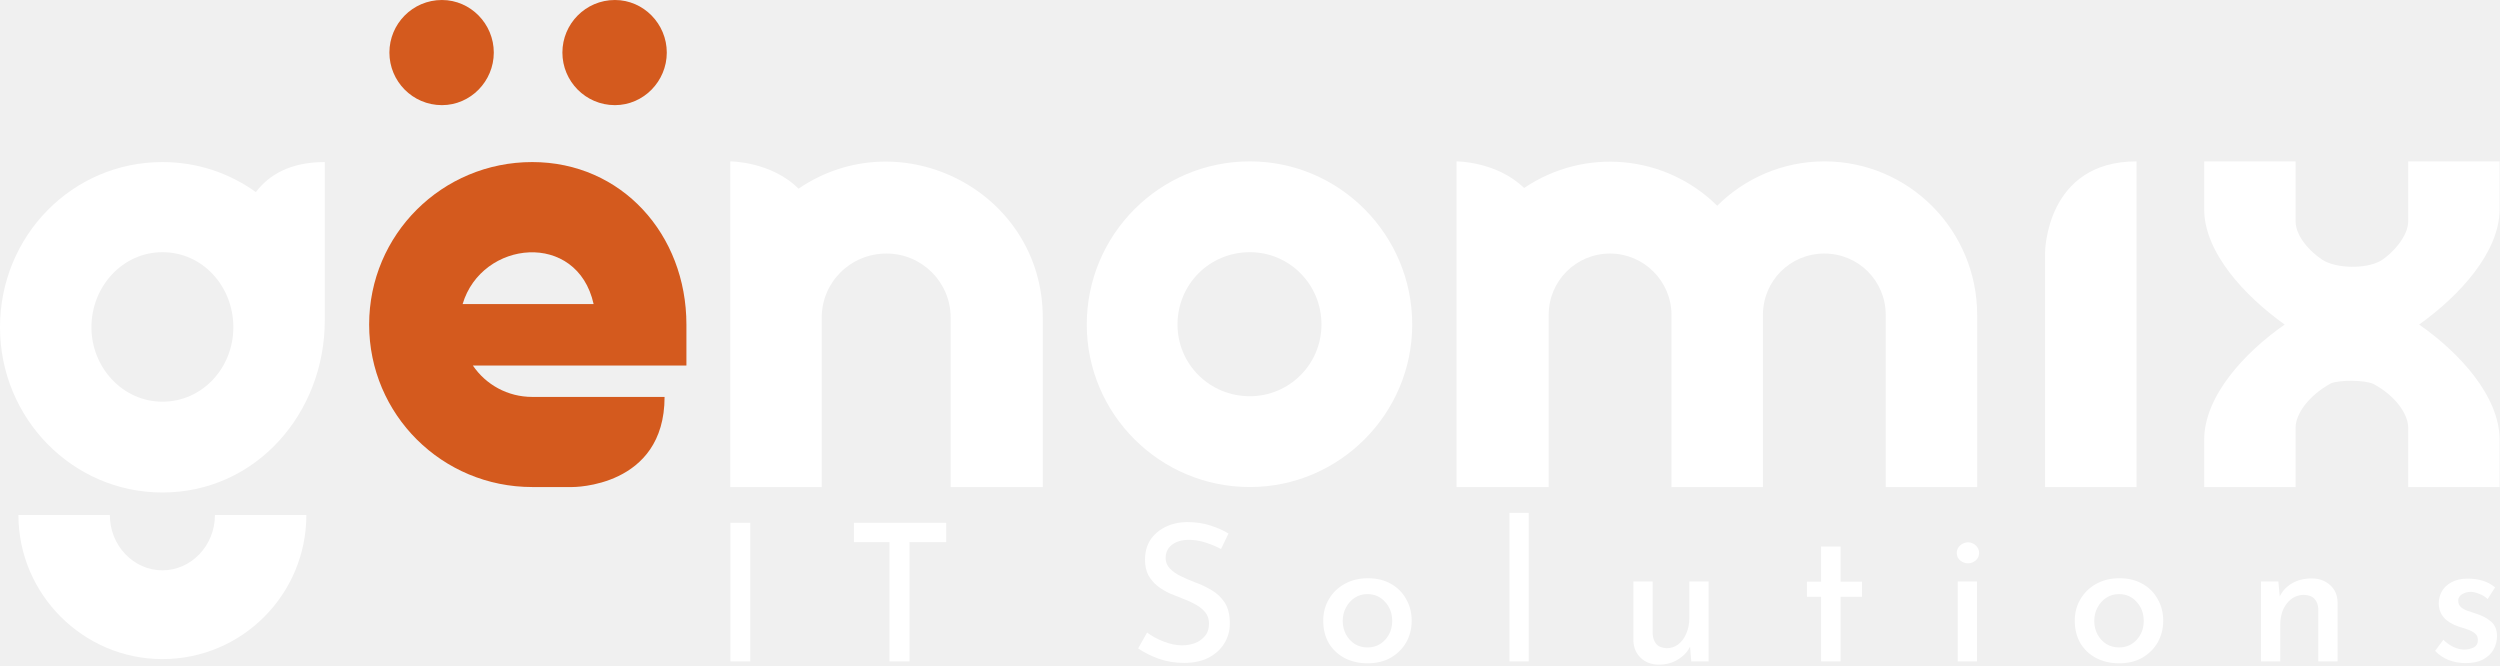
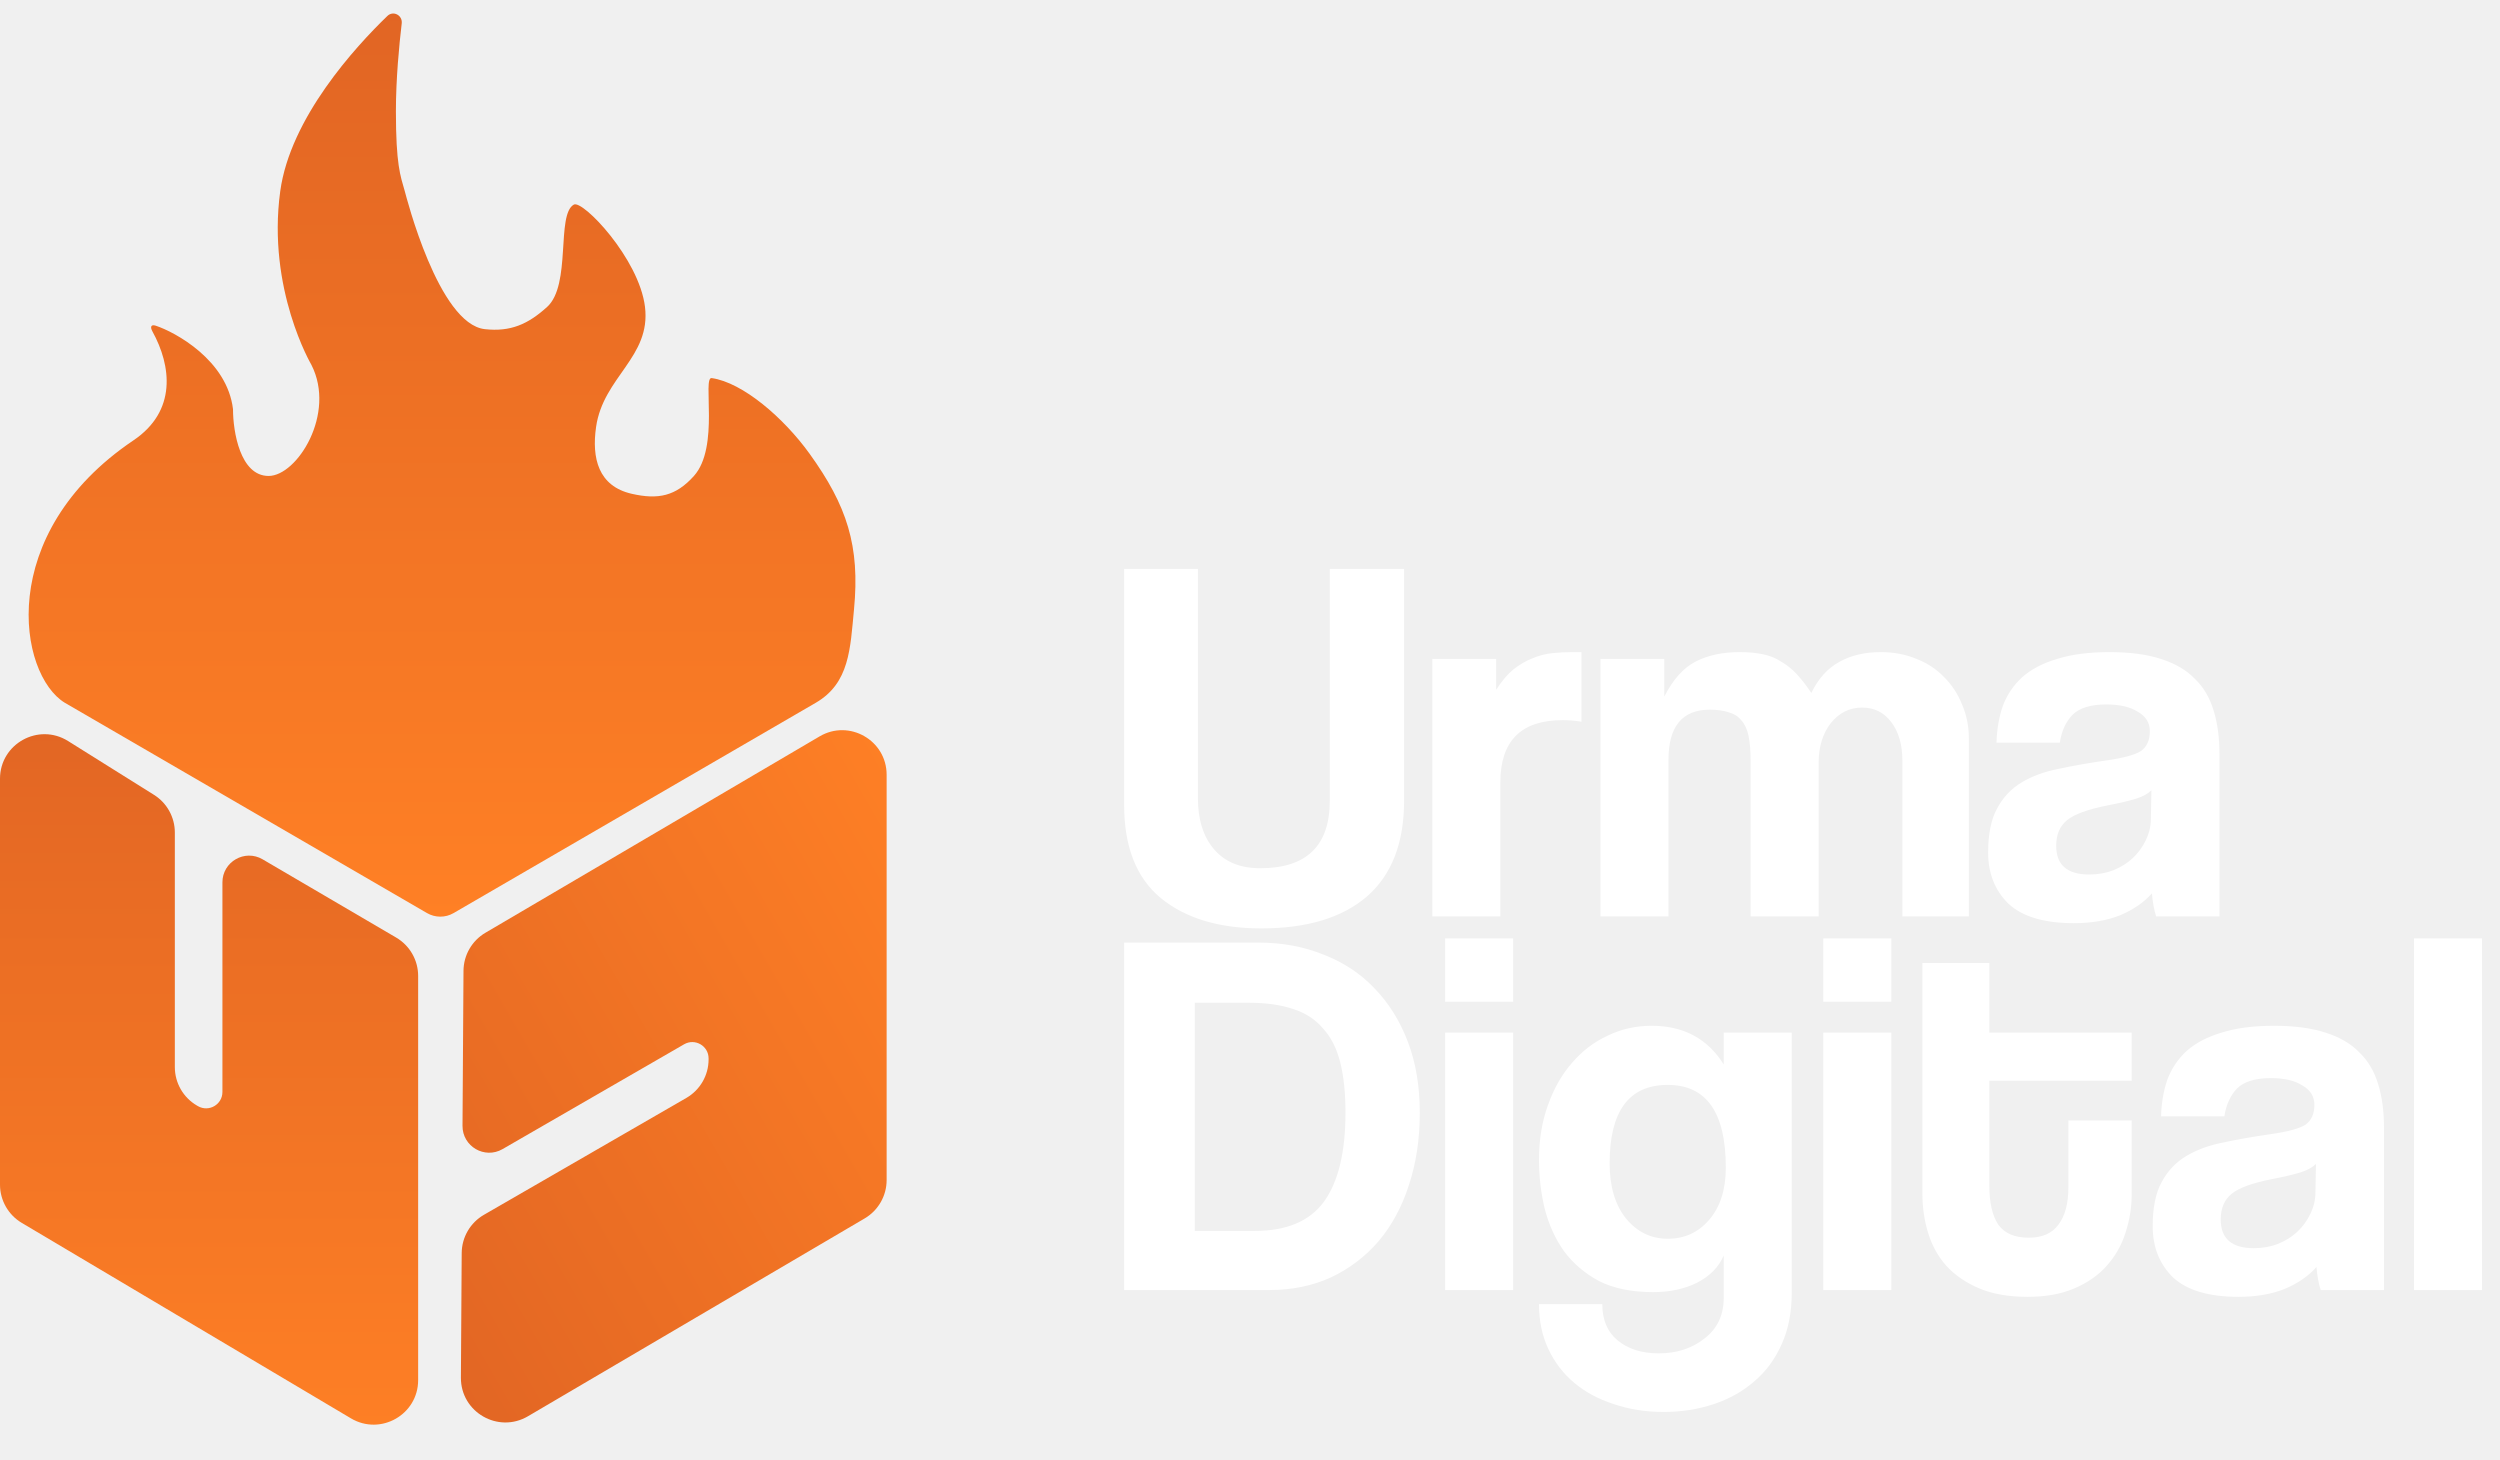
- <svg xmlns="http://www.w3.org/2000/svg" width="3457" height="920" viewBox="0 0 3457 920" fill="none">
-   <path d="M224.552 224.1C272.67 224.1 317.015 239.206 353.811 265.64C371.737 242.038 400.986 224.1 449.104 224.1V443.125C449.104 571.518 353.811 681.029 224.552 681.029C100.011 681.029 0 578.127 0 452.565C0 326.06 100.011 224.1 224.552 224.1ZM25.474 712.184H151.903C151.903 754.667 184.925 788.653 224.552 788.653C264.179 788.653 297.201 754.667 297.201 712.184H423.63C423.63 821.696 334.941 911.382 224.552 911.382C115.107 911.382 25.474 821.696 25.474 712.184ZM224.552 348.718C169.829 348.718 126.428 395.921 126.428 452.565C126.428 508.265 169.829 555.469 224.552 555.469C280.218 555.469 322.676 508.265 322.676 452.565C322.676 395.921 280.218 348.718 224.552 348.718Z" fill="white" />
-   <path d="M1104.19 260.919C1245.71 164.624 1441.96 264.695 1441.96 439.348V673.477H1314.58V439.348C1314.58 390.257 1274.96 350.606 1225.9 350.606C1175.89 350.606 1136.26 390.257 1136.26 439.348V673.477H1009.84V223.156C1009.84 223.156 1066.45 223.156 1104.19 260.919Z" fill="white" />
-   <path d="M1728.27 673.477C1603.73 673.477 1502.78 572.462 1502.78 448.789C1502.78 324.172 1603.73 223.156 1728.27 223.156C1851.87 223.156 1952.82 324.172 1952.82 448.789C1952.82 572.462 1851.87 673.477 1728.27 673.477ZM1728.27 348.718C1672.6 348.718 1628.26 393.089 1628.26 448.789C1628.26 503.545 1672.6 547.916 1728.27 547.916C1782.99 547.916 1827.34 503.545 1827.34 448.789C1827.34 393.089 1782.99 348.718 1728.27 348.718Z" fill="white" />
-   <path d="M2374.56 284.521C2412.3 246.758 2465.13 223.156 2522.69 223.156C2639.68 223.156 2734.03 318.507 2734.03 435.572V673.477H2607.6V435.572C2607.6 388.368 2569.86 350.606 2522.69 350.606C2475.51 350.606 2437.77 388.368 2437.77 435.572V673.477H2311.34V435.572C2311.34 388.368 2272.66 350.606 2226.43 350.606C2179.25 350.606 2141.51 388.368 2141.51 435.572V673.477H2014.14V223.156C2014.14 223.156 2069.81 223.156 2107.55 259.975C2191.52 203.331 2302.85 213.716 2374.56 284.521Z" fill="white" />
-   <path d="M2954.37 223.156V673.477H2827.94V348.718C2827.94 348.718 2828.89 223.156 2954.37 223.156Z" fill="white" />
-   <path d="M3047.93 289.241V223.156H3174.36V306.235C3174.36 322.284 3187.57 343.053 3211.16 359.102C3230.03 371.375 3270.6 372.319 3291.36 360.99C3307.4 351.55 3330.04 327.004 3330.04 306.235V223.156H3456.47V289.241C3456.47 348.718 3400.8 409.138 3345.14 448.789C3400.8 487.496 3456.47 547.916 3456.47 608.337V673.477H3330.04V591.343C3330.04 572.462 3312.11 546.972 3281.92 530.923C3269.66 525.258 3235.69 525.259 3223.42 529.979C3192.29 546.972 3174.36 572.462 3174.36 591.343V673.477H3047.93V608.337C3047.93 547.916 3103.6 487.496 3159.27 448.789C3103.6 409.138 3047.93 348.718 3047.93 289.241Z" fill="white" />
-   <path fill-rule="evenodd" clip-rule="evenodd" d="M949.172 448.789V505.433H653.858C671.784 531.867 701.976 548.86 735.942 548.86H918.98C918.98 674.422 791.608 673.477 791.608 673.477H735.942C611.4 673.477 510.446 573.406 510.446 448.789C510.446 324.172 611.4 224.1 735.942 224.1C859.54 224.1 949.172 324.172 949.172 448.789ZM639.705 420.467H820.856C798.212 318.507 666.123 331.724 639.705 420.467Z" fill="#D45A1E" />
-   <path d="M850.325 1.14819e-06C889.952 1.14819e-06 922.031 33.042 922.031 72.693C922.031 112.344 889.952 145.387 850.325 145.387C809.755 145.387 777.676 112.344 777.676 72.693C777.676 33.042 809.755 1.14819e-06 850.325 1.14819e-06Z" fill="#D45A1E" />
-   <path d="M611.11 0C650.737 0 682.816 33.042 682.816 72.693C682.816 112.344 650.737 145.387 611.11 145.387C570.54 145.387 538.461 112.344 538.461 72.693C538.461 33.042 570.54 0 611.11 0Z" fill="#D45A1E" />
-   <path d="M1010.01 722.951H1037.49V914.568H1010.01V722.951Z" fill="white" />
-   <path d="M1180.8 722.951H1308.38V749.645H1257.66V914.568H1229.93V749.645H1180.8V722.951Z" fill="white" />
-   <path d="M1688.45 759.16C1681.76 755.636 1674.54 752.64 1666.79 750.173C1659.04 747.707 1651.56 746.473 1644.34 746.473C1634.3 746.473 1626.38 748.764 1620.57 753.345C1614.76 757.75 1611.85 763.917 1611.85 771.846C1611.85 777.308 1613.79 782.066 1617.66 786.118C1621.54 790.171 1626.55 793.695 1632.72 796.69C1638.88 799.685 1645.4 802.505 1652.26 805.148C1660.19 807.967 1667.85 811.579 1675.24 815.984C1682.64 820.213 1688.72 825.939 1693.47 833.163C1698.22 840.388 1700.6 850.079 1700.6 862.236C1700.6 872.28 1698.05 881.442 1692.94 889.724C1687.83 898.005 1680.53 904.612 1671.02 909.546C1661.69 914.303 1650.42 916.682 1637.21 916.682C1624.88 916.682 1613.17 914.744 1602.08 910.868C1591.16 906.815 1581.74 902.058 1573.81 896.595L1586.23 874.658C1592.39 879.416 1599.96 883.557 1608.95 887.081C1617.93 890.605 1626.47 892.367 1634.57 892.367C1640.55 892.367 1646.37 891.397 1652 889.459C1657.63 887.345 1662.3 884.085 1666 879.68C1669.87 875.275 1671.81 869.461 1671.81 862.236C1671.81 856.246 1670.14 851.136 1666.79 846.907C1663.45 842.678 1659.04 839.066 1653.58 836.071C1648.3 833.075 1642.58 830.432 1636.42 828.142C1630.43 825.851 1624.27 823.384 1617.93 820.741C1611.76 817.922 1606.04 814.486 1600.76 810.434C1595.65 806.381 1591.42 801.447 1588.08 795.633C1584.91 789.642 1583.32 782.418 1583.32 773.96C1583.32 763.565 1585.7 754.578 1590.46 747.002C1595.39 739.425 1602.17 733.434 1610.79 729.029C1619.42 724.624 1629.28 722.246 1640.38 721.893C1653.06 721.893 1664.15 723.479 1673.66 726.651C1683.17 729.646 1691.53 733.346 1698.75 737.751L1688.45 759.16Z" fill="white" />
-   <path d="M1829.77 858.272C1829.77 847.171 1832.42 837.216 1837.7 828.406C1842.98 819.42 1850.29 812.372 1859.62 807.262C1868.95 802.152 1879.61 799.597 1891.58 799.597C1903.73 799.597 1914.3 802.152 1923.28 807.262C1932.44 812.372 1939.48 819.42 1944.41 828.406C1949.52 837.216 1952.07 847.171 1952.07 858.272C1952.07 869.373 1949.52 879.416 1944.41 888.402C1939.3 897.212 1932.17 904.26 1923.01 909.546C1914.03 914.656 1903.38 917.211 1891.05 917.211C1879.43 917.211 1868.95 914.832 1859.62 910.075C1850.46 905.317 1843.16 898.534 1837.7 889.724C1832.42 880.737 1829.77 870.254 1829.77 858.272ZM1856.72 858.536C1856.72 865.408 1858.21 871.663 1861.21 877.301C1864.2 882.764 1868.25 887.169 1873.36 890.516C1878.64 893.688 1884.45 895.274 1890.79 895.274C1900.83 895.274 1909.02 891.75 1915.35 884.702C1921.87 877.654 1925.13 868.932 1925.13 858.536C1925.13 848.14 1921.87 839.419 1915.35 832.371C1909.02 825.146 1900.83 821.534 1890.79 821.534C1884.27 821.534 1878.46 823.208 1873.36 826.556C1868.25 829.904 1864.2 834.397 1861.21 840.035C1858.21 845.674 1856.72 851.841 1856.72 858.536Z" fill="white" />
-   <path d="M2087.26 709.207H2113.94V914.568H2087.26V709.207Z" fill="white" />
-   <path d="M2294.03 919.061C2283.82 919.061 2275.45 915.977 2268.94 909.81C2262.42 903.643 2258.99 895.714 2258.63 886.023V804.09H2285.31V876.509C2285.66 882.323 2287.34 886.992 2290.33 890.516C2293.32 894.04 2298.08 895.979 2304.59 896.331C2310.58 896.331 2315.95 894.569 2320.71 891.045C2325.46 887.345 2329.16 882.323 2331.8 875.98C2334.62 869.637 2336.03 862.501 2336.03 854.572V804.09H2362.7V914.568H2338.67L2336.56 888.666L2337.61 892.895C2334.27 900.472 2328.63 906.727 2320.71 911.66C2312.96 916.594 2304.07 919.061 2294.03 919.061Z" fill="white" />
-   <path d="M2518.21 755.724H2545.15V804.355H2574.74V825.234H2545.15V914.568H2518.21V825.234H2498.67V804.355H2518.21V755.724Z" fill="white" />
-   <path d="M2707.13 804.09H2733.81V914.568H2707.13V804.09ZM2705.81 764.446C2705.81 760.393 2707.4 756.957 2710.57 754.138C2713.91 751.319 2717.52 749.909 2721.4 749.909C2725.27 749.909 2728.79 751.319 2731.96 754.138C2735.13 756.957 2736.72 760.393 2736.72 764.446C2736.72 768.851 2735.13 772.375 2731.96 775.018C2728.79 777.661 2725.27 778.982 2721.4 778.982C2717.52 778.982 2713.91 777.661 2710.57 775.018C2707.4 772.375 2705.81 768.851 2705.81 764.446Z" fill="white" />
-   <path d="M2868.99 858.272C2868.99 847.171 2871.64 837.216 2876.92 828.406C2882.2 819.42 2889.51 812.372 2898.84 807.262C2908.18 802.152 2918.83 799.597 2930.8 799.597C2942.95 799.597 2953.52 802.152 2962.5 807.262C2971.66 812.372 2978.7 819.42 2983.63 828.406C2988.74 837.216 2991.29 847.171 2991.29 858.272C2991.29 869.373 2988.74 879.416 2983.63 888.402C2978.52 897.212 2971.39 904.26 2962.24 909.546C2953.26 914.656 2942.6 917.211 2930.28 917.211C2918.65 917.211 2908.18 914.832 2898.84 910.075C2889.69 905.317 2882.38 898.534 2876.92 889.724C2871.64 880.737 2868.99 870.254 2868.99 858.272ZM2895.94 858.536C2895.94 865.408 2897.43 871.663 2900.43 877.301C2903.42 882.764 2907.47 887.169 2912.58 890.516C2917.86 893.688 2923.67 895.274 2930.01 895.274C2940.05 895.274 2948.24 891.75 2954.58 884.702C2961.09 877.654 2964.35 868.932 2964.35 858.536C2964.35 848.14 2961.09 839.419 2954.58 832.371C2948.24 825.146 2940.05 821.534 2930.01 821.534C2923.5 821.534 2917.68 823.208 2912.58 826.556C2907.47 829.904 2903.42 834.397 2900.43 840.035C2897.43 845.674 2895.94 851.841 2895.94 858.536Z" fill="white" />
-   <path d="M3150.52 804.09L3152.9 829.728L3151.84 826.027C3155.36 818.098 3161 811.755 3168.75 806.998C3176.67 802.24 3185.92 799.862 3196.48 799.862C3206.87 799.862 3215.41 802.945 3222.1 809.112C3228.79 815.103 3232.23 823.032 3232.4 832.899V914.568H3205.73V842.15C3205.55 836.511 3203.88 831.93 3200.71 828.406C3197.54 824.706 3192.61 822.768 3185.92 822.592C3176.58 822.592 3168.75 826.468 3162.41 834.221C3156.24 841.973 3153.16 851.929 3153.16 864.086V914.568H3126.48V804.09H3150.52Z" fill="white" />
-   <path d="M3409.26 916.946C3401.16 916.946 3393.42 915.537 3386.02 912.718C3378.62 909.722 3372.37 905.493 3367.27 900.031L3378.62 884.702C3383.2 889.107 3387.96 892.455 3392.89 894.745C3397.99 897.036 3402.75 898.181 3407.15 898.181C3412.26 898.181 3416.75 897.212 3420.62 895.274C3424.5 893.159 3426.43 889.724 3426.43 884.966C3426.43 881.09 3425.11 878.094 3422.47 875.98C3420.01 873.866 3416.84 872.104 3412.96 870.694C3409.09 869.284 3404.95 867.963 3400.55 866.73C3391.39 863.734 3384.35 859.505 3379.42 854.043C3374.66 848.405 3372.28 841.797 3372.28 834.221C3372.28 828.406 3373.69 822.944 3376.51 817.834C3379.5 812.548 3384 808.319 3389.98 805.148C3395.97 801.8 3403.36 800.126 3412.17 800.126C3419.92 800.126 3426.87 801.095 3433.04 803.033C3439.2 804.795 3444.92 807.879 3450.21 812.284L3439.9 828.406C3436.73 825.234 3432.95 822.856 3428.55 821.27C3424.32 819.508 3420.45 818.539 3416.92 818.363C3412.17 818.363 3408.03 819.508 3404.51 821.799C3400.99 823.913 3399.23 826.82 3399.23 830.52C3399.23 834.221 3400.46 837.216 3402.92 839.507C3405.39 841.621 3408.56 843.383 3412.43 844.793C3416.48 846.026 3420.53 847.347 3424.58 848.757C3432.68 851.4 3439.38 855.012 3444.66 859.593C3450.12 864.175 3452.85 870.87 3452.85 879.68C3452.85 886.376 3451.26 892.543 3448.09 898.181C3444.92 903.82 3440.08 908.401 3433.56 911.925C3427.23 915.272 3419.13 916.946 3409.26 916.946Z" fill="white" />
+ <svg xmlns="http://www.w3.org/2000/svg" width="281" height="164" viewBox="0 0 281 164" fill="none">
+   <path d="M0 133.154V87.531C0 83.602 4.324 81.208 7.654 83.294L17.306 89.339C18.765 90.253 19.652 91.854 19.652 93.576V119.943C19.652 121.73 20.605 123.38 22.152 124.274L22.25 124.33C23.472 125.036 25 124.154 25 122.742V99.176C25 96.858 27.517 95.416 29.517 96.587L44.528 105.382C46.059 106.279 47 107.921 47 109.696V155.125C47 159.001 42.78 161.403 39.447 159.424L2.447 137.453C0.93 136.552 0 134.918 0 133.154Z" fill="url(#paint0_linear_399_2663)" />
+   <path d="M97.19 136.95L59.339 159.19C55.993 161.155 51.781 158.727 51.806 154.847L51.895 140.841C51.906 139.066 52.858 137.43 54.395 136.543L77.145 123.408C78.692 122.515 79.645 120.864 79.645 119.078L79.645 118.964C79.645 117.553 78.117 116.671 76.895 117.377L56.486 129.16C54.478 130.319 51.971 128.861 51.986 126.543L52.097 109.12C52.108 107.359 53.045 105.734 54.563 104.841L92.124 82.769C95.457 80.81 99.657 83.214 99.657 87.08L99.657 132.639C99.657 134.411 98.719 136.052 97.19 136.95Z" fill="url(#paint1_linear_399_2663)" />
+   <path d="M47.983 102.623L7.296 78.998C2.064 75.831 -0.597 60.007 14.998 49.497C19.876 46.209 19.288 41.156 17.126 37.238C16.855 36.746 16.975 36.432 17.509 36.609C19.694 37.334 25.541 40.481 26.19 45.997C26.19 48.497 26.99 53.497 30.19 53.497C33.39 53.497 37.806 46.501 34.998 41C34.998 41 29.998 32.5 31.498 21.5C32.625 13.236 39.961 5.254 43.541 1.795C44.205 1.154 45.261 1.717 45.153 2.633C44.864 5.08 44.5 8.881 44.5 12.5C44.5 18.5 45 19.75 45.5 21.5C45.643 22 49.272 36.422 54.498 36.997C57.383 37.315 59.348 36.448 61.498 34.497C64.241 32.007 62.498 24.115 64.498 22.997C65.498 22.438 71.836 29.066 72.498 34.497C73.186 40.148 67.803 42.361 66.998 47.997C66.498 51.497 67.249 54.641 70.998 55.5C73.977 56.183 75.956 55.772 77.998 53.497C80.914 50.248 78.911 42.341 79.998 42.497C83.498 43 88.093 46.967 90.998 51C95.193 56.825 96.68 61.352 95.99 68.497C95.564 72.909 95.5 76.782 91.684 78.998L50.982 102.631C50.05 103.172 48.915 103.164 47.983 102.623Z" fill="url(#paint2_linear_399_2663)" />
+   <path d="M149.468 63.946H157.82V90.001C157.82 94.746 156.428 98.334 153.644 100.765C150.86 103.157 146.9 104.353 141.763 104.353C137.018 104.353 133.254 103.216 130.47 100.941C127.725 98.667 126.353 95.177 126.353 90.472V63.946H134.646V89.707C134.646 92.138 135.254 94.06 136.469 95.471C137.685 96.883 139.41 97.589 141.645 97.589C146.86 97.589 149.468 95.06 149.468 90.001V63.946ZM160.992 103V74.062H168.168V77.532C168.795 76.552 169.442 75.787 170.109 75.238C170.815 74.689 171.521 74.278 172.226 74.003C172.971 73.689 173.716 73.493 174.461 73.415C175.206 73.337 175.971 73.297 176.755 73.297H177.755V81.12C177.049 81.002 176.344 80.944 175.638 80.944C170.972 80.944 168.639 83.277 168.639 87.943V103H160.992ZM213.827 103V85.472C213.827 83.708 213.415 82.277 212.592 81.179C211.768 80.081 210.67 79.532 209.298 79.532C207.886 79.532 206.71 80.12 205.769 81.296C204.867 82.473 204.416 83.943 204.416 85.708V103H196.77V85.59C196.77 84.414 196.692 83.453 196.535 82.708C196.378 81.963 196.103 81.375 195.711 80.944C195.358 80.512 194.888 80.218 194.3 80.061C193.712 79.865 193.006 79.767 192.182 79.767C189.085 79.767 187.536 81.649 187.536 85.414V103H179.89V74.062H187.065V78.297C188.046 76.376 189.222 75.062 190.594 74.356C191.967 73.65 193.614 73.297 195.535 73.297C196.515 73.297 197.378 73.376 198.123 73.533C198.907 73.689 199.593 73.964 200.181 74.356C200.809 74.709 201.397 75.18 201.946 75.768C202.495 76.356 203.044 77.062 203.593 77.885C204.377 76.278 205.416 75.121 206.71 74.415C208.004 73.67 209.573 73.297 211.415 73.297C212.866 73.297 214.199 73.552 215.415 74.062C216.631 74.533 217.67 75.219 218.532 76.121C219.395 76.983 220.062 78.003 220.532 79.179C221.042 80.356 221.297 81.61 221.297 82.943V103H213.827ZM241.818 88.825C241.426 89.217 240.858 89.531 240.113 89.766C239.368 90.001 238.289 90.256 236.878 90.531C234.682 90.962 233.172 91.511 232.349 92.178C231.525 92.844 231.114 93.805 231.114 95.06C231.114 97.216 232.349 98.295 234.819 98.295C235.799 98.295 236.701 98.138 237.525 97.824C238.387 97.471 239.113 97.02 239.701 96.471C240.328 95.883 240.818 95.217 241.171 94.472C241.563 93.687 241.76 92.864 241.76 92.001L241.818 88.825ZM242.348 103C242.112 102.255 241.956 101.392 241.877 100.412C240.975 101.432 239.779 102.255 238.289 102.882C236.799 103.471 235.074 103.765 233.113 103.765C229.78 103.765 227.33 103.039 225.761 101.588C224.232 100.098 223.467 98.177 223.467 95.824C223.467 93.746 223.801 92.099 224.467 90.884C225.134 89.629 226.055 88.649 227.232 87.943C228.408 87.237 229.8 86.727 231.408 86.414C233.055 86.061 234.839 85.747 236.76 85.472C238.681 85.198 239.975 84.845 240.642 84.414C241.309 83.943 241.642 83.198 241.642 82.179C241.642 81.238 241.191 80.512 240.289 80.003C239.426 79.454 238.25 79.179 236.76 79.179C234.996 79.179 233.721 79.571 232.937 80.356C232.192 81.14 231.721 82.179 231.525 83.473H224.408C224.448 81.983 224.683 80.61 225.114 79.356C225.585 78.101 226.31 77.022 227.291 76.121C228.31 75.219 229.624 74.533 231.231 74.062C232.839 73.552 234.799 73.297 237.113 73.297C239.387 73.297 241.309 73.552 242.877 74.062C244.485 74.572 245.759 75.317 246.7 76.297C247.68 77.238 248.386 78.434 248.818 79.885C249.249 81.296 249.465 82.904 249.465 84.708V103H242.348ZM141.057 138.354C144.625 138.354 147.213 137.256 148.821 135.06C150.429 132.825 151.232 129.492 151.232 125.061C151.232 122.865 151.036 120.983 150.644 119.415C150.252 117.846 149.605 116.572 148.703 115.592C147.841 114.572 146.723 113.847 145.351 113.415C143.978 112.945 142.312 112.709 140.351 112.709H134.293V138.354H141.057ZM126.353 145V105.946H141.469C144.096 105.946 146.527 106.396 148.762 107.298C150.997 108.161 152.899 109.416 154.467 111.063C156.075 112.709 157.33 114.709 158.232 117.062C159.133 119.415 159.584 122.081 159.584 125.061C159.584 128.041 159.173 130.766 158.349 133.237C157.565 135.668 156.428 137.766 154.938 139.53C153.448 141.255 151.664 142.608 149.585 143.588C147.507 144.529 145.213 145 142.704 145H126.353ZM162.432 145V116.062H170.079V145H162.432ZM162.432 112.592V105.475H170.079V112.592H162.432ZM187.452 139.236C189.334 139.236 190.883 138.53 192.099 137.119C193.353 135.668 193.981 133.707 193.981 131.237C193.981 125.041 191.805 121.944 187.452 121.944C183.1 121.944 180.923 124.885 180.923 130.766C180.923 133.354 181.531 135.413 182.747 136.942C184.002 138.471 185.57 139.236 187.452 139.236ZM193.746 141.118C193.197 142.412 192.197 143.432 190.746 144.177C189.334 144.882 187.687 145.235 185.805 145.235C183.413 145.235 181.394 144.824 179.747 144C178.139 143.137 176.826 142.02 175.806 140.648C174.826 139.275 174.101 137.687 173.63 135.883C173.199 134.08 172.983 132.237 172.983 130.355C172.983 128.12 173.316 126.081 173.983 124.238C174.65 122.355 175.552 120.767 176.689 119.473C177.826 118.14 179.159 117.121 180.688 116.415C182.217 115.67 183.864 115.297 185.629 115.297C189.236 115.297 191.942 116.748 193.746 119.65V116.062H201.392V145.294C201.392 147.49 201.019 149.411 200.274 151.058C199.529 152.744 198.51 154.136 197.216 155.234C195.922 156.371 194.393 157.234 192.628 157.822C190.864 158.41 188.981 158.704 186.982 158.704C184.982 158.704 183.119 158.41 181.394 157.822C179.669 157.273 178.179 156.469 176.924 155.411C175.708 154.391 174.748 153.136 174.042 151.646C173.336 150.156 172.983 148.47 172.983 146.588H180.1C180.1 148.353 180.669 149.705 181.806 150.646C182.982 151.627 184.531 152.117 186.452 152.117C188.491 152.117 190.217 151.548 191.628 150.411C193.04 149.313 193.746 147.804 193.746 145.882V141.118ZM204.937 145V116.062H212.583V145H204.937ZM204.937 112.592V105.475H212.583V112.592H204.937ZM232.486 125.943H239.603V134.178C239.603 135.707 239.367 137.177 238.897 138.589C238.465 139.961 237.76 141.197 236.779 142.294C235.838 143.353 234.623 144.196 233.133 144.824C231.682 145.451 229.937 145.765 227.898 145.765C225.781 145.765 223.977 145.451 222.487 144.824C220.997 144.196 219.762 143.353 218.781 142.294C217.84 141.236 217.154 140.001 216.723 138.589C216.291 137.177 216.076 135.687 216.076 134.119V108.239H223.604V116.062H239.603V121.473H223.604V133.354C223.604 135.197 223.938 136.628 224.604 137.648C225.31 138.628 226.447 139.118 228.016 139.118C229.545 139.118 230.662 138.628 231.368 137.648C232.113 136.668 232.486 135.276 232.486 133.472V125.943ZM260.314 130.825C259.921 131.217 259.353 131.531 258.608 131.766C257.863 132.001 256.784 132.256 255.373 132.531C253.177 132.962 251.667 133.511 250.844 134.178C250.021 134.844 249.609 135.805 249.609 137.06C249.609 139.216 250.844 140.295 253.314 140.295C254.295 140.295 255.196 140.138 256.02 139.824C256.883 139.471 257.608 139.02 258.196 138.471C258.823 137.883 259.314 137.217 259.667 136.472C260.059 135.687 260.255 134.864 260.255 134.001L260.314 130.825ZM260.843 145C260.608 144.255 260.451 143.392 260.372 142.412C259.47 143.432 258.275 144.255 256.784 144.882C255.294 145.471 253.569 145.765 251.609 145.765C248.276 145.765 245.825 145.039 244.256 143.588C242.727 142.098 241.963 140.177 241.963 137.824C241.963 135.746 242.296 134.099 242.962 132.884C243.629 131.629 244.551 130.649 245.727 129.943C246.903 129.237 248.295 128.727 249.903 128.414C251.55 128.061 253.334 127.747 255.255 127.473C257.177 127.198 258.471 126.845 259.137 126.414C259.804 125.943 260.137 125.198 260.137 124.179C260.137 123.238 259.686 122.512 258.784 122.003C257.922 121.454 256.745 121.179 255.255 121.179C253.491 121.179 252.216 121.571 251.432 122.355C250.687 123.14 250.217 124.179 250.021 125.473H242.904C242.943 123.983 243.178 122.61 243.609 121.356C244.08 120.101 244.805 119.023 245.786 118.121C246.805 117.219 248.119 116.533 249.726 116.062C251.334 115.552 253.295 115.297 255.608 115.297C257.882 115.297 259.804 115.552 261.372 116.062C262.98 116.572 264.254 117.317 265.195 118.297C266.176 119.238 266.881 120.434 267.313 121.885C267.744 123.297 267.96 124.904 267.96 126.708V145H260.843ZM271.332 145V105.475H278.978V145H271.332Z" fill="white" />
+   <defs>
+     <linearGradient id="paint0_linear_399_2663" x1="23.5" y1="78.5" x2="23.5" y2="163.909" gradientUnits="userSpaceOnUse">
+       <stop stop-color="#E16524" />
+       <stop offset="1" stop-color="#FF8025" />
+     </linearGradient>
+     <linearGradient id="paint1_linear_399_2663" x1="39.269" y1="142.031" x2="112.138" y2="99.96" gradientUnits="userSpaceOnUse">
+       <stop stop-color="#E16524" />
+       <stop offset="1" stop-color="#FF8025" />
+     </linearGradient>
+     <linearGradient id="paint2_linear_399_2663" x1="49.685" y1="0.5" x2="49.685" y2="103.498" gradientUnits="userSpaceOnUse">
+       <stop stop-color="#E16524" />
+       <stop offset="1" stop-color="#FF8025" />
+     </linearGradient>
+   </defs>
</svg>
